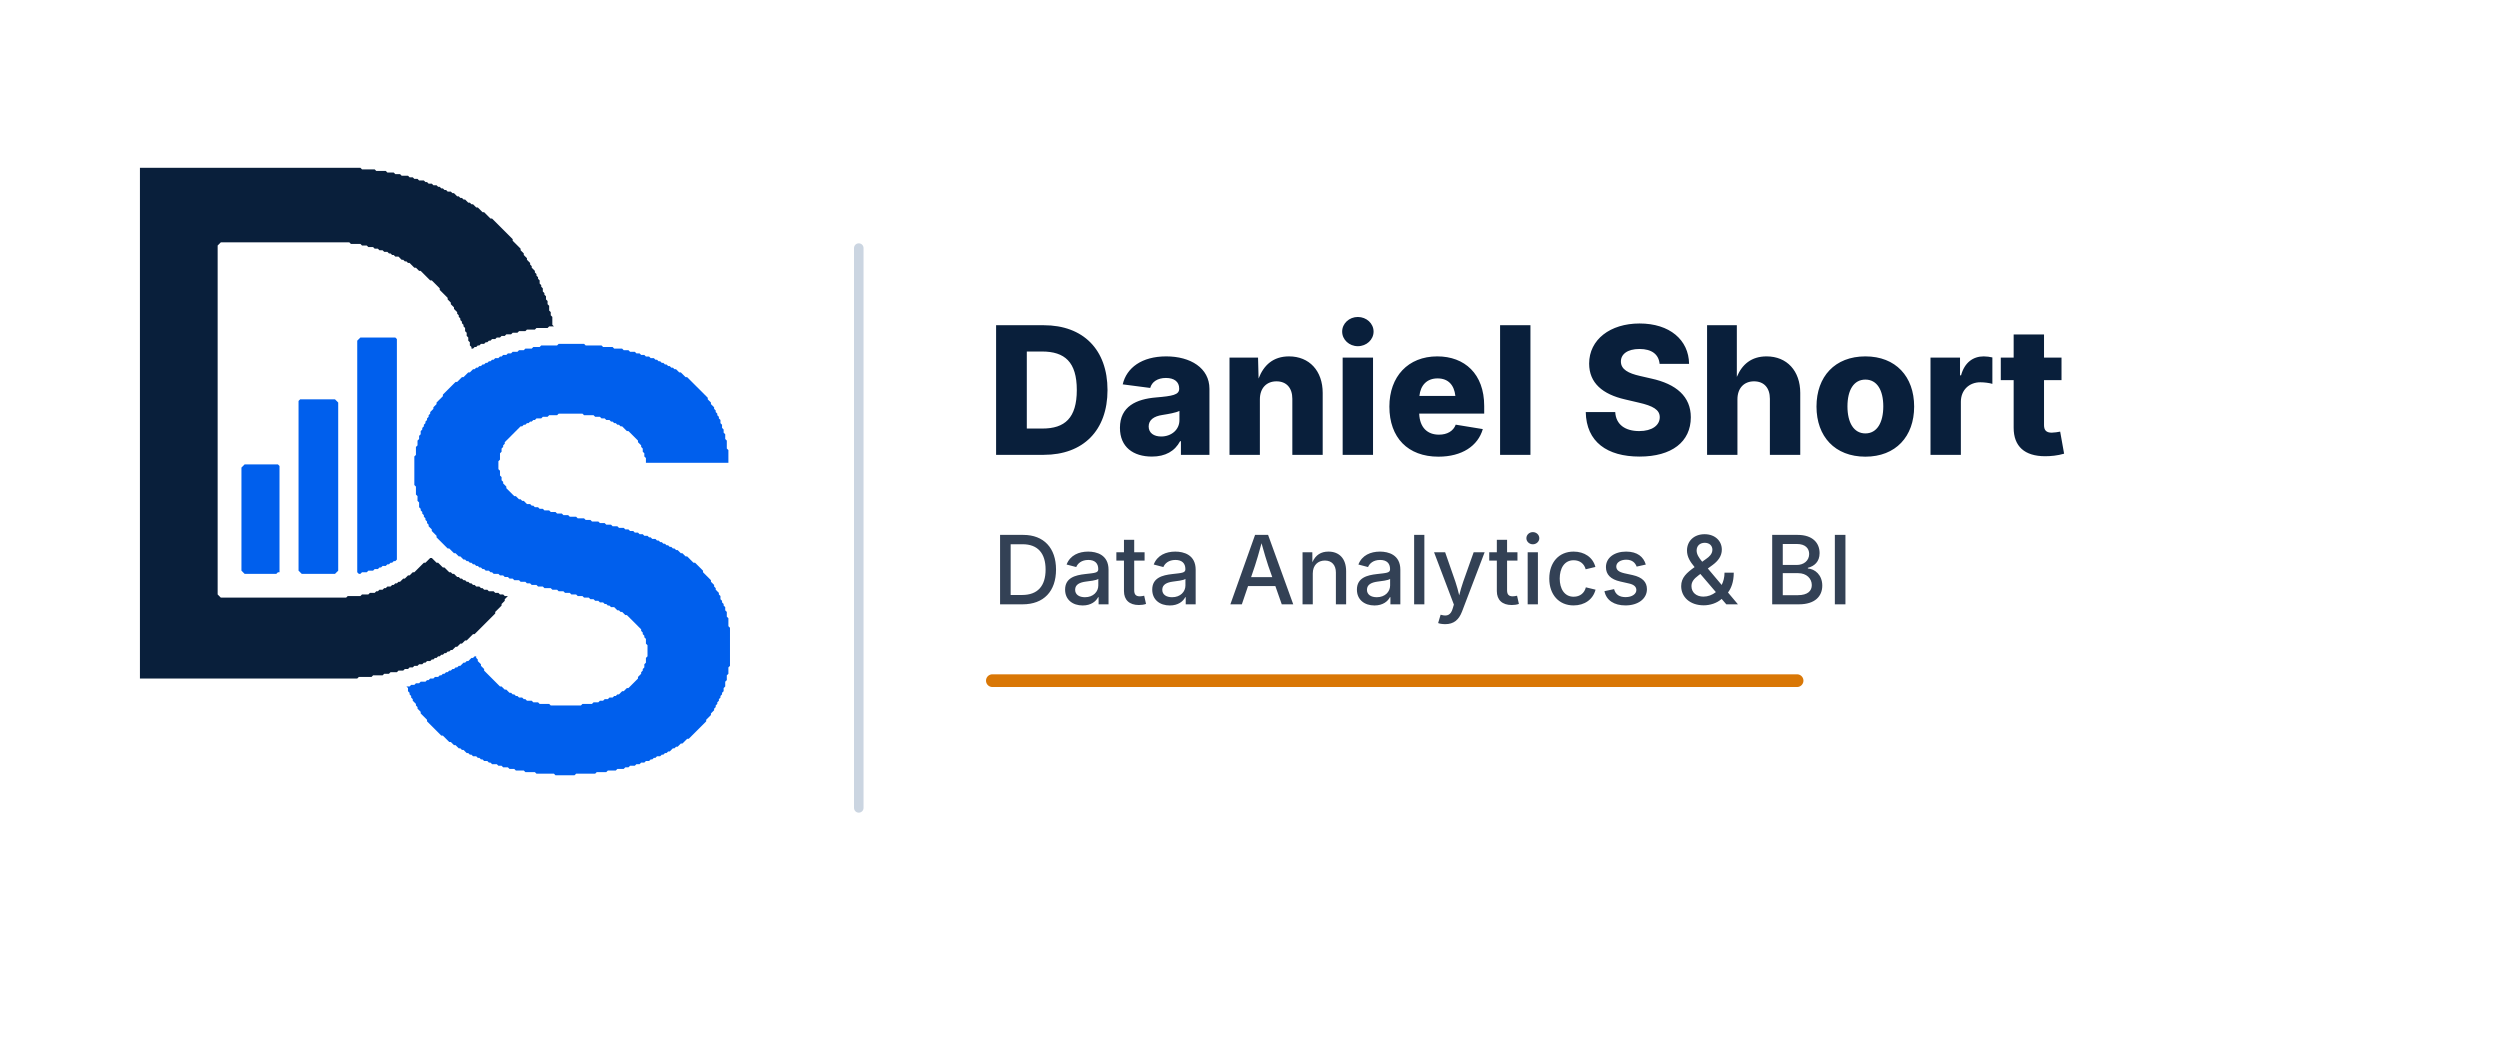
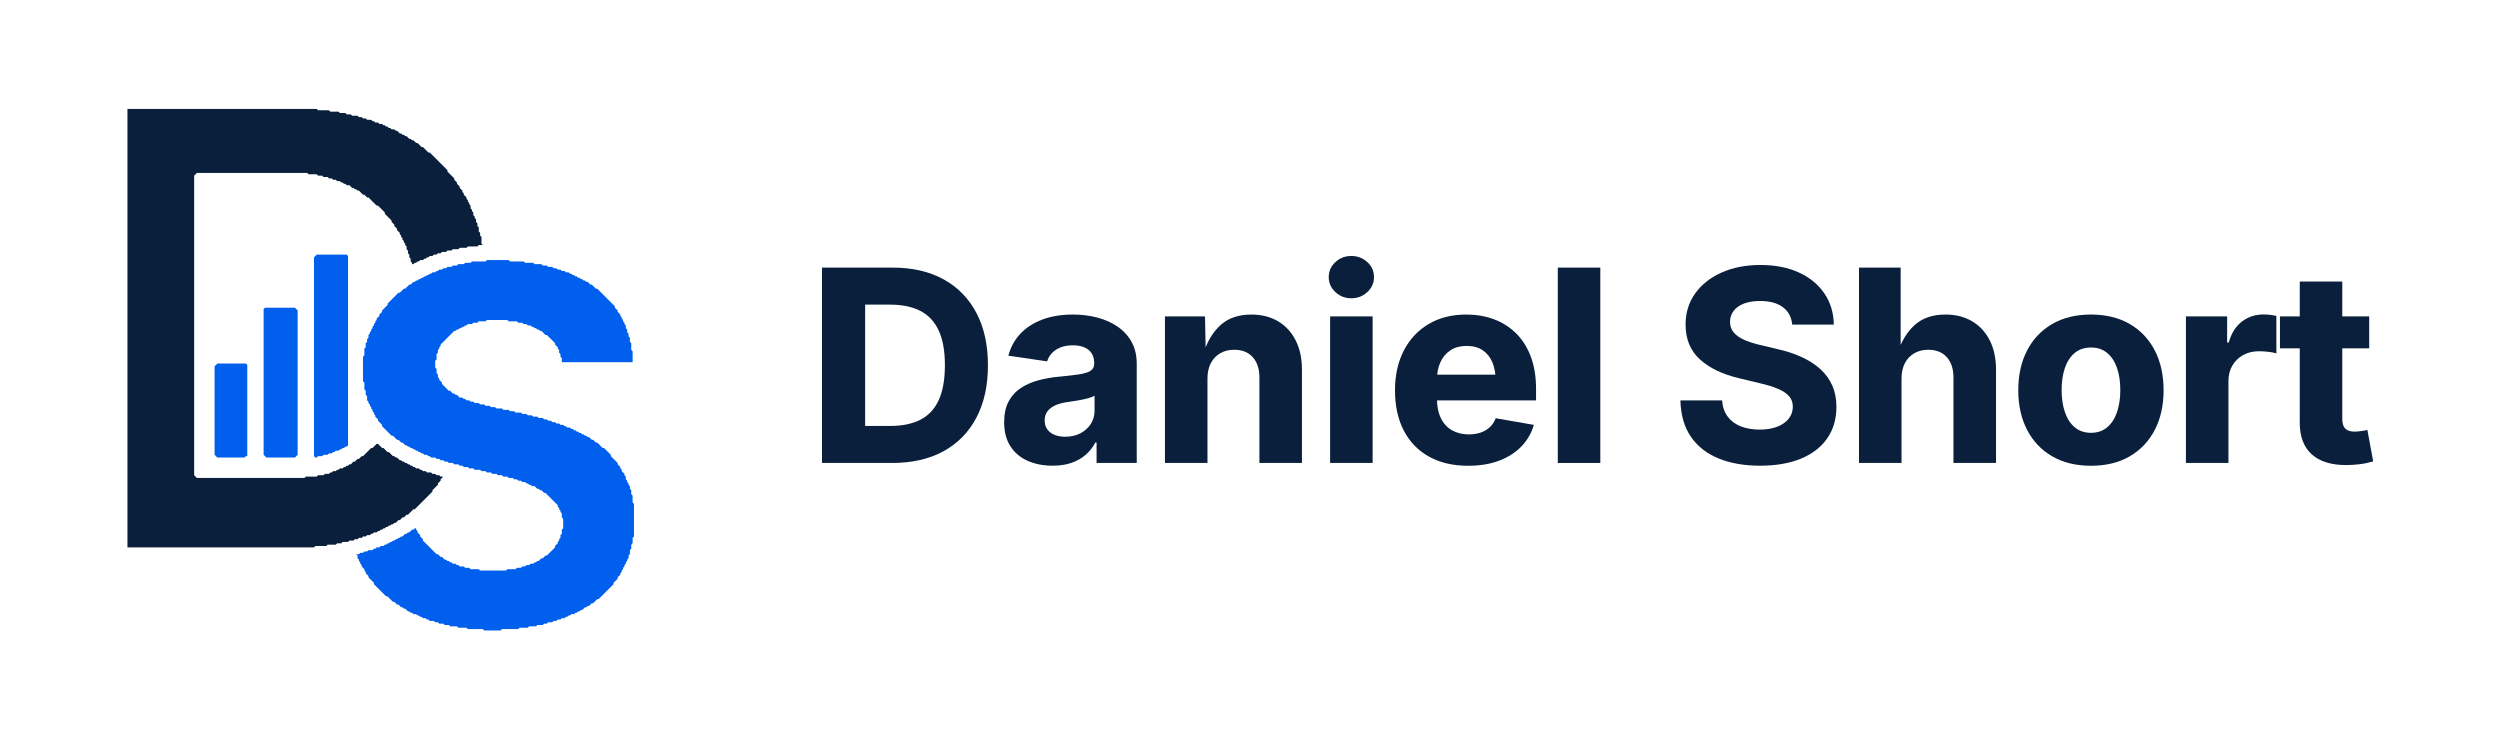
- <svg xmlns="http://www.w3.org/2000/svg" width="786" height="332" viewBox="0 0 786 332" role="img" aria-labelledby="title desc">
-   <defs>
-     <filter id="softShadow" x="-20%" y="-20%" width="140%" height="140%">
-       <feDropShadow dx="0" dy="8" stdDeviation="8" flood-color="#010414" flood-opacity="0.13" />
-     </filter>
-     <filter id="smallShadow" x="-20%" y="-20%" width="140%" height="140%">
-       <feDropShadow dx="0" dy="3" stdDeviation="3" flood-color="#010414" flood-opacity="0.12" />
-     </filter>
-     <linearGradient id="midnightGrad" x1="0" x2="1" y1="0" y2="1">
-       <stop offset="0" stop-color="#010414" />
-       <stop offset="0.72" stop-color="#091F3B" />
-       <stop offset="1" stop-color="#0145C8" />
-     </linearGradient>
-     <linearGradient id="blueGrad" x1="0" x2="1" y1="0" y2="1">
-       <stop offset="0" stop-color="#005FED" />
-       <stop offset="1" stop-color="#0145C8" />
-     </linearGradient>
-     <linearGradient id="cardGrad" x1="0" x2="1" y1="0" y2="1">
-       <stop offset="0" stop-color="#FFFFFF" />
-       <stop offset="1" stop-color="#EEF2F7" />
-     </linearGradient>
-     <clipPath id="roundClip">
-       <rect x="0" y="0" width="100%" height="100%" rx="28" />
-     </clipPath>
-   </defs>
-   <rect width="786" height="332" fill="transparent" />
-   <g transform="translate(42.000 50.757) scale(0.498688)" opacity="1">
-     <path d="M4.0,4.0 L4.0,326.0 L141.0,326.0 L142.0,325.0 L150.0,325.0 L151.0,324.0 L157.0,324.0 L158.0,323.0 L161.0,323.0 L162.0,322.0 L166.0,322.0 L167.0,321.0 L170.0,321.0 L171.0,320.0 L173.0,320.0 L174.0,319.0 L176.0,319.0 L177.0,318.0 L179.0,318.0 L180.0,317.0 L182.0,317.0 L183.0,316.0 L184.0,316.0 L185.0,315.0 L187.0,315.0 L188.0,314.0 L189.0,314.0 L190.0,313.0 L191.0,313.0 L192.0,312.0 L193.0,312.0 L194.0,311.0 L195.0,311.0 L196.0,310.0 L197.0,310.0 L198.0,309.0 L199.0,309.0 L200.0,308.0 L201.0,308.0 L203.0,306.0 L204.0,306.0 L206.0,304.0 L207.0,304.0 L209.0,302.0 L210.0,302.0 L214.0,298.0 L215.0,298.0 L228.0,285.0 L228.0,284.0 L232.0,280.0 L232.0,279.0 L234.0,277.0 L234.0,276.0 L236.0,274.0 L234.0,274.0 L233.0,273.0 L231.0,273.0 L230.0,272.0 L228.0,272.0 L227.0,271.0 L224.0,271.0 L223.0,270.0 L221.0,270.0 L220.0,269.0 L219.0,269.0 L218.0,268.0 L216.0,268.0 L215.0,267.0 L214.0,267.0 L213.0,266.0 L212.0,266.0 L211.0,265.0 L210.0,265.0 L209.0,264.0 L208.0,264.0 L207.0,263.0 L206.0,263.0 L205.0,262.0 L204.0,262.0 L202.0,260.0 L201.0,260.0 L200.0,259.0 L199.0,259.0 L196.0,256.0 L195.0,256.0 L192.0,253.0 L191.0,253.0 L188.0,250.0 L187.0,250.0 L184.0,253.0 L183.0,253.0 L177.0,259.0 L176.0,259.0 L174.0,261.0 L173.0,261.0 L171.0,263.0 L170.0,263.0 L168.0,265.0 L167.0,265.0 L166.0,266.0 L165.0,266.0 L164.0,267.0 L163.0,267.0 L162.0,268.0 L160.0,268.0 L159.0,269.0 L158.0,269.0 L157.0,270.0 L155.0,270.0 L154.0,271.0 L153.0,271.0 L152.0,272.0 L149.0,272.0 L148.0,273.0 L144.0,273.0 L143.0,274.0 L135.0,274.0 L134.0,275.0 L55.0,275.0 L53.0,273.0 L53.0,53.0 L55.0,51.0 L136.0,51.0 L137.0,52.0 L143.0,52.0 L144.0,53.0 L147.0,53.0 L148.0,54.0 L151.0,54.0 L152.0,55.0 L154.0,55.0 L155.0,56.0 L157.0,56.0 L158.0,57.0 L160.0,57.0 L161.0,58.0 L162.0,58.0 L163.0,59.0 L164.0,59.0 L165.0,60.0 L167.0,60.0 L169.0,62.0 L170.0,62.0 L171.0,63.0 L172.0,63.0 L173.0,64.0 L174.0,64.0 L177.0,67.0 L178.0,67.0 L180.0,69.0 L181.0,69.0 L187.0,75.0 L188.0,75.0 L193.0,80.0 L193.0,81.0 L198.0,86.0 L198.0,87.0 L200.0,89.0 L200.0,90.0 L202.0,92.0 L202.0,93.0 L204.0,95.0 L204.0,96.0 L205.0,97.0 L205.0,98.0 L206.0,99.0 L206.0,100.0 L207.0,101.0 L207.0,102.0 L208.0,103.0 L208.0,104.0 L209.0,105.0 L209.0,107.0 L210.0,108.0 L210.0,110.0 L211.0,111.0 L211.0,113.0 L212.0,114.0 L212.0,116.0 L213.0,117.0 L213.0,118.0 L214.0,118.0 L215.0,117.0 L216.0,117.0 L217.0,116.0 L218.0,116.0 L219.0,115.0 L221.0,115.0 L222.0,114.0 L223.0,114.0 L224.0,113.0 L225.0,113.0 L226.0,112.0 L228.0,112.0 L229.0,111.0 L231.0,111.0 L232.0,110.0 L234.0,110.0 L235.0,109.0 L238.0,109.0 L239.0,108.0 L242.0,108.0 L243.0,107.0 L247.0,107.0 L248.0,106.0 L253.0,106.0 L254.0,105.0 L261.0,105.0 L262.0,104.0 L265.0,104.0 L264.0,103.0 L264.0,98.0 L263.0,97.0 L263.0,95.0 L262.0,94.0 L262.0,91.0 L261.0,90.0 L261.0,88.0 L260.0,87.0 L260.0,85.0 L259.0,84.0 L259.0,83.0 L258.0,82.0 L258.0,80.0 L257.0,79.0 L257.0,78.0 L256.0,77.0 L256.0,75.0 L255.0,74.0 L255.0,73.0 L254.0,72.0 L254.0,71.0 L253.0,70.0 L253.0,69.0 L251.0,67.0 L251.0,66.0 L250.0,65.0 L250.0,64.0 L248.0,62.0 L248.0,61.0 L246.0,59.0 L246.0,58.0 L244.0,56.0 L244.0,55.0 L239.0,50.0 L239.0,49.0 L226.0,36.0 L225.0,36.0 L221.0,32.0 L220.0,32.0 L217.0,29.0 L216.0,29.0 L214.0,27.0 L213.0,27.0 L212.0,26.0 L211.0,26.0 L209.0,24.0 L208.0,24.0 L207.0,23.0 L206.0,23.0 L205.0,22.0 L204.0,22.0 L202.0,20.0 L201.0,20.0 L200.0,19.0 L198.0,19.0 L197.0,18.0 L196.0,18.0 L195.0,17.0 L194.0,17.0 L193.0,16.0 L192.0,16.0 L191.0,15.0 L189.0,15.0 L188.0,14.0 L186.0,14.0 L185.0,13.0 L184.0,13.0 L183.0,12.0 L180.0,12.0 L179.0,11.0 L177.0,11.0 L176.0,10.0 L174.0,10.0 L173.0,9.0 L169.0,9.0 L168.0,8.0 L165.0,8.0 L164.0,7.0 L160.0,7.0 L159.0,6.0 L153.0,6.0 L152.0,5.0 L144.0,5.0 L143.0,4.0 Z" fill="#091F3B" fill-opacity="1" fill-rule="evenodd" />
-     <path d="M268.0,115.0 L267.0,116.0 L257.0,116.0 L256.0,117.0 L252.0,117.0 L251.0,118.0 L247.0,118.0 L246.0,119.0 L243.0,119.0 L242.0,120.0 L239.0,120.0 L238.0,121.0 L236.0,121.0 L235.0,122.0 L233.0,122.0 L232.0,123.0 L231.0,123.0 L230.0,124.0 L228.0,124.0 L227.0,125.0 L226.0,125.0 L225.0,126.0 L224.0,126.0 L223.0,127.0 L222.0,127.0 L221.0,128.0 L220.0,128.0 L219.0,129.0 L218.0,129.0 L217.0,130.0 L216.0,130.0 L215.0,131.0 L214.0,131.0 L212.0,133.0 L211.0,133.0 L208.0,136.0 L207.0,136.0 L204.0,139.0 L203.0,139.0 L195.0,147.0 L195.0,148.0 L191.0,152.0 L191.0,153.0 L189.0,155.0 L189.0,156.0 L187.0,158.0 L187.0,159.0 L186.0,160.0 L186.0,161.0 L185.0,162.0 L185.0,163.0 L184.0,164.0 L184.0,165.0 L183.0,166.0 L183.0,167.0 L182.0,168.0 L182.0,169.0 L181.0,170.0 L181.0,172.0 L180.0,173.0 L180.0,175.0 L179.0,176.0 L179.0,179.0 L178.0,180.0 L178.0,185.0 L177.0,186.0 L177.0,204.0 L178.0,205.0 L178.0,210.0 L179.0,211.0 L179.0,214.0 L180.0,215.0 L180.0,218.0 L181.0,219.0 L181.0,220.0 L182.0,221.0 L182.0,222.0 L183.0,223.0 L183.0,224.0 L184.0,225.0 L184.0,226.0 L185.0,227.0 L185.0,228.0 L186.0,229.0 L186.0,230.0 L188.0,232.0 L188.0,233.0 L191.0,236.0 L191.0,237.0 L198.0,244.0 L199.0,244.0 L202.0,247.0 L203.0,247.0 L205.0,249.0 L206.0,249.0 L208.0,251.0 L209.0,251.0 L210.0,252.0 L211.0,252.0 L212.0,253.0 L213.0,253.0 L214.0,254.0 L215.0,254.0 L216.0,255.0 L217.0,255.0 L218.0,256.0 L219.0,256.0 L220.0,257.0 L221.0,257.0 L222.0,258.0 L224.0,258.0 L225.0,259.0 L226.0,259.0 L227.0,260.0 L230.0,260.0 L231.0,261.0 L233.0,261.0 L234.0,262.0 L236.0,262.0 L237.0,263.0 L239.0,263.0 L240.0,264.0 L243.0,264.0 L244.0,265.0 L247.0,265.0 L248.0,266.0 L250.0,266.0 L251.0,267.0 L254.0,267.0 L255.0,268.0 L258.0,268.0 L259.0,269.0 L263.0,269.0 L264.0,270.0 L267.0,270.0 L268.0,271.0 L271.0,271.0 L272.0,272.0 L275.0,272.0 L276.0,273.0 L279.0,273.0 L280.0,274.0 L283.0,274.0 L284.0,275.0 L287.0,275.0 L288.0,276.0 L290.0,276.0 L291.0,277.0 L293.0,277.0 L294.0,278.0 L296.0,278.0 L297.0,279.0 L298.0,279.0 L299.0,280.0 L300.0,280.0 L301.0,281.0 L303.0,281.0 L305.0,283.0 L306.0,283.0 L307.0,284.0 L308.0,284.0 L310.0,286.0 L311.0,286.0 L320.0,295.0 L320.0,296.0 L321.0,297.0 L321.0,298.0 L322.0,299.0 L322.0,300.0 L323.0,301.0 L323.0,304.0 L324.0,305.0 L324.0,312.0 L323.0,313.0 L323.0,316.0 L322.0,317.0 L322.0,319.0 L321.0,320.0 L321.0,321.0 L320.0,322.0 L320.0,323.0 L318.0,325.0 L318.0,326.0 L312.0,332.0 L311.0,332.0 L309.0,334.0 L308.0,334.0 L306.0,336.0 L305.0,336.0 L304.0,337.0 L303.0,337.0 L302.0,338.0 L300.0,338.0 L299.0,339.0 L297.0,339.0 L296.0,340.0 L294.0,340.0 L293.0,341.0 L290.0,341.0 L289.0,342.0 L283.0,342.0 L282.0,343.0 L263.0,343.0 L262.0,342.0 L256.0,342.0 L255.0,341.0 L252.0,341.0 L251.0,340.0 L248.0,340.0 L247.0,339.0 L246.0,339.0 L245.0,338.0 L243.0,338.0 L242.0,337.0 L241.0,337.0 L240.0,336.0 L239.0,336.0 L238.0,335.0 L237.0,335.0 L235.0,333.0 L234.0,333.0 L232.0,331.0 L231.0,331.0 L221.0,321.0 L221.0,320.0 L219.0,318.0 L219.0,317.0 L217.0,315.0 L217.0,314.0 L216.0,313.0 L216.0,312.0 L215.0,312.0 L214.0,313.0 L213.0,313.0 L211.0,315.0 L210.0,315.0 L209.0,316.0 L208.0,316.0 L206.0,318.0 L205.0,318.0 L204.0,319.0 L203.0,319.0 L202.0,320.0 L201.0,320.0 L200.0,321.0 L199.0,321.0 L198.0,322.0 L197.0,322.0 L196.0,323.0 L195.0,323.0 L194.0,324.0 L193.0,324.0 L192.0,325.0 L190.0,325.0 L189.0,326.0 L187.0,326.0 L186.0,327.0 L185.0,327.0 L184.0,328.0 L181.0,328.0 L180.0,329.0 L178.0,329.0 L177.0,330.0 L175.0,330.0 L174.0,331.0 L172.0,331.0 L173.0,332.0 L173.0,334.0 L174.0,335.0 L174.0,336.0 L175.0,337.0 L175.0,338.0 L176.0,339.0 L176.0,340.0 L178.0,342.0 L178.0,343.0 L179.0,344.0 L179.0,345.0 L181.0,347.0 L181.0,348.0 L185.0,352.0 L185.0,353.0 L194.0,362.0 L195.0,362.0 L199.0,366.0 L200.0,366.0 L202.0,368.0 L203.0,368.0 L205.0,370.0 L206.0,370.0 L207.0,371.0 L208.0,371.0 L210.0,373.0 L211.0,373.0 L212.0,374.0 L213.0,374.0 L214.0,375.0 L216.0,375.0 L217.0,376.0 L218.0,376.0 L219.0,377.0 L220.0,377.0 L221.0,378.0 L223.0,378.0 L224.0,379.0 L225.0,379.0 L226.0,380.0 L229.0,380.0 L230.0,381.0 L232.0,381.0 L233.0,382.0 L236.0,382.0 L237.0,383.0 L240.0,383.0 L241.0,384.0 L246.0,384.0 L247.0,385.0 L253.0,385.0 L254.0,386.0 L265.0,386.0 L266.0,387.0 L278.0,387.0 L279.0,386.0 L291.0,386.0 L292.0,385.0 L298.0,385.0 L299.0,384.0 L304.0,384.0 L305.0,383.0 L309.0,383.0 L310.0,382.0 L312.0,382.0 L313.0,381.0 L316.0,381.0 L317.0,380.0 L319.0,380.0 L320.0,379.0 L322.0,379.0 L323.0,378.0 L325.0,378.0 L326.0,377.0 L327.0,377.0 L328.0,376.0 L329.0,376.0 L330.0,375.0 L332.0,375.0 L333.0,374.0 L334.0,374.0 L335.0,373.0 L336.0,373.0 L337.0,372.0 L338.0,372.0 L340.0,370.0 L341.0,370.0 L342.0,369.0 L343.0,369.0 L345.0,367.0 L346.0,367.0 L349.0,364.0 L350.0,364.0 L361.0,353.0 L361.0,352.0 L364.0,349.0 L364.0,348.0 L366.0,346.0 L366.0,345.0 L367.0,344.0 L367.0,343.0 L368.0,342.0 L368.0,341.0 L369.0,340.0 L369.0,339.0 L370.0,338.0 L370.0,337.0 L371.0,336.0 L371.0,335.0 L372.0,334.0 L372.0,332.0 L373.0,331.0 L373.0,328.0 L374.0,327.0 L374.0,324.0 L375.0,323.0 L375.0,319.0 L376.0,318.0 L376.0,294.0 L375.0,293.0 L375.0,288.0 L374.0,287.0 L374.0,284.0 L373.0,283.0 L373.0,281.0 L372.0,280.0 L372.0,279.0 L371.0,278.0 L371.0,277.0 L370.0,276.0 L370.0,274.0 L369.0,273.0 L369.0,272.0 L367.0,270.0 L367.0,269.0 L366.0,268.0 L366.0,267.0 L364.0,265.0 L364.0,264.0 L359.0,259.0 L359.0,258.0 L354.0,253.0 L353.0,253.0 L349.0,249.0 L348.0,249.0 L346.0,247.0 L345.0,247.0 L343.0,245.0 L342.0,245.0 L341.0,244.0 L340.0,244.0 L339.0,243.0 L338.0,243.0 L337.0,242.0 L336.0,242.0 L335.0,241.0 L334.0,241.0 L333.0,240.0 L332.0,240.0 L331.0,239.0 L330.0,239.0 L329.0,238.0 L327.0,238.0 L326.0,237.0 L325.0,237.0 L324.0,236.0 L322.0,236.0 L321.0,235.0 L319.0,235.0 L318.0,234.0 L316.0,234.0 L315.0,233.0 L313.0,233.0 L312.0,232.0 L310.0,232.0 L309.0,231.0 L306.0,231.0 L305.0,230.0 L302.0,230.0 L301.0,229.0 L298.0,229.0 L297.0,228.0 L294.0,228.0 L293.0,227.0 L289.0,227.0 L288.0,226.0 L285.0,226.0 L284.0,225.0 L280.0,225.0 L279.0,224.0 L275.0,224.0 L274.0,223.0 L271.0,223.0 L270.0,222.0 L267.0,222.0 L266.0,221.0 L263.0,221.0 L262.0,220.0 L259.0,220.0 L258.0,219.0 L256.0,219.0 L255.0,218.0 L253.0,218.0 L252.0,217.0 L251.0,217.0 L250.0,216.0 L248.0,216.0 L246.0,214.0 L245.0,214.0 L244.0,213.0 L243.0,213.0 L241.0,211.0 L240.0,211.0 L235.0,206.0 L235.0,205.0 L233.0,203.0 L233.0,202.0 L232.0,201.0 L232.0,199.0 L231.0,198.0 L231.0,195.0 L230.0,194.0 L230.0,189.0 L231.0,188.0 L231.0,184.0 L232.0,183.0 L232.0,181.0 L233.0,180.0 L233.0,179.0 L234.0,178.0 L234.0,177.0 L244.0,167.0 L245.0,167.0 L246.0,166.0 L247.0,166.0 L248.0,165.0 L249.0,165.0 L250.0,164.0 L251.0,164.0 L252.0,163.0 L253.0,163.0 L254.0,162.0 L257.0,162.0 L258.0,161.0 L261.0,161.0 L262.0,160.0 L267.0,160.0 L268.0,159.0 L283.0,159.0 L284.0,160.0 L290.0,160.0 L291.0,161.0 L294.0,161.0 L295.0,162.0 L297.0,162.0 L298.0,163.0 L300.0,163.0 L301.0,164.0 L302.0,164.0 L303.0,165.0 L304.0,165.0 L305.0,166.0 L306.0,166.0 L307.0,167.0 L308.0,167.0 L311.0,170.0 L312.0,170.0 L318.0,176.0 L318.0,177.0 L320.0,179.0 L320.0,180.0 L321.0,181.0 L321.0,183.0 L322.0,184.0 L322.0,186.0 L323.0,187.0 L323.0,190.0 L375.0,190.0 L375.0,182.0 L374.0,181.0 L374.0,176.0 L373.0,175.0 L373.0,172.0 L372.0,171.0 L372.0,169.0 L371.0,168.0 L371.0,166.0 L370.0,165.0 L370.0,163.0 L369.0,162.0 L369.0,161.0 L368.0,160.0 L368.0,159.0 L367.0,158.0 L367.0,157.0 L366.0,156.0 L366.0,155.0 L364.0,153.0 L364.0,152.0 L362.0,150.0 L362.0,149.0 L349.0,136.0 L348.0,136.0 L345.0,133.0 L344.0,133.0 L342.0,131.0 L341.0,131.0 L340.0,130.0 L339.0,130.0 L338.0,129.0 L337.0,129.0 L336.0,128.0 L335.0,128.0 L334.0,127.0 L333.0,127.0 L332.0,126.0 L331.0,126.0 L330.0,125.0 L329.0,125.0 L328.0,124.0 L326.0,124.0 L325.0,123.0 L323.0,123.0 L322.0,122.0 L320.0,122.0 L319.0,121.0 L317.0,121.0 L316.0,120.0 L313.0,120.0 L312.0,119.0 L309.0,119.0 L308.0,118.0 L303.0,118.0 L302.0,117.0 L296.0,117.0 L295.0,116.0 L285.0,116.0 L284.0,115.0 Z M165.0,111.0 L143.0,111.0 L141.0,113.0 L141.0,259.0 L142.0,260.0 L143.0,260.0 L144.0,259.0 L147.0,259.0 L148.0,258.0 L151.0,258.0 L152.0,257.0 L154.0,257.0 L155.0,256.0 L156.0,256.0 L157.0,255.0 L159.0,255.0 L160.0,254.0 L161.0,254.0 L162.0,253.0 L163.0,253.0 L164.0,252.0 L165.0,252.0 L166.0,251.0 L166.0,112.0 Z M105.0,150.0 L104.0,151.0 L104.0,258.0 L106.0,260.0 L127.0,260.0 L129.0,258.0 L129.0,152.0 L127.0,150.0 Z M70.0,191.0 L68.0,193.0 L68.0,258.0 L70.0,260.0 L90.0,260.0 L91.0,259.0 L92.0,259.0 L92.0,192.0 L91.0,191.0 Z" fill="#005FED" fill-opacity="1" fill-rule="evenodd" />
+ <svg xmlns="http://www.w3.org/2000/svg" width="540" height="160" viewBox="0 0 540 160" role="img" aria-labelledby="title desc">
+   <g transform="translate(24 20) scale(0.2941177) translate(8 8)">
+     <g transform="translate(0.000 0.000) scale(1)" opacity="1">
+       <path d="M4.0,4.0 L4.0,326.0 L141.0,326.0 L142.0,325.0 L150.0,325.0 L151.0,324.0 L157.0,324.0 L158.0,323.0 L161.0,323.0 L162.0,322.0 L166.0,322.0 L167.0,321.0 L170.0,321.0 L171.0,320.0 L173.0,320.0 L174.0,319.0 L176.0,319.0 L177.0,318.0 L179.0,318.0 L180.0,317.0 L182.0,317.0 L183.0,316.0 L184.0,316.0 L185.0,315.0 L187.0,315.0 L188.0,314.0 L189.0,314.0 L190.0,313.0 L191.0,313.0 L192.0,312.0 L193.0,312.0 L194.0,311.0 L195.0,311.0 L196.0,310.0 L197.0,310.0 L198.0,309.0 L199.0,309.0 L200.0,308.0 L201.0,308.0 L203.0,306.0 L204.0,306.0 L206.0,304.0 L207.0,304.0 L209.0,302.0 L210.0,302.0 L214.0,298.0 L215.0,298.0 L228.0,285.0 L228.0,284.0 L232.0,280.0 L232.0,279.0 L234.0,277.0 L234.0,276.0 L236.0,274.0 L234.0,274.0 L233.0,273.0 L231.0,273.0 L230.0,272.0 L228.0,272.0 L227.0,271.0 L224.0,271.0 L223.0,270.0 L221.0,270.0 L220.0,269.0 L219.0,269.0 L218.0,268.0 L216.0,268.0 L215.0,267.0 L214.0,267.0 L213.0,266.0 L212.0,266.0 L211.0,265.0 L210.0,265.0 L209.0,264.0 L208.0,264.0 L207.0,263.0 L206.0,263.0 L205.0,262.0 L204.0,262.0 L202.0,260.0 L201.0,260.0 L200.0,259.0 L199.0,259.0 L196.0,256.0 L195.0,256.0 L192.0,253.0 L191.0,253.0 L188.0,250.0 L187.0,250.0 L184.0,253.0 L183.0,253.0 L177.0,259.0 L176.0,259.0 L174.0,261.0 L173.0,261.0 L171.0,263.0 L170.0,263.0 L168.0,265.0 L167.0,265.0 L166.0,266.0 L165.0,266.0 L164.0,267.0 L163.0,267.0 L162.0,268.0 L160.0,268.0 L159.0,269.0 L158.0,269.0 L157.0,270.0 L155.0,270.0 L154.0,271.0 L153.0,271.0 L152.0,272.0 L149.0,272.0 L148.0,273.0 L144.0,273.0 L143.0,274.0 L135.0,274.0 L134.0,275.0 L55.0,275.0 L53.0,273.0 L53.0,53.0 L55.0,51.0 L136.0,51.0 L137.0,52.0 L143.0,52.0 L144.0,53.0 L147.0,53.0 L148.0,54.0 L151.0,54.0 L152.0,55.0 L154.0,55.0 L155.0,56.0 L157.0,56.0 L158.0,57.0 L160.0,57.0 L161.0,58.0 L162.0,58.0 L163.0,59.0 L164.0,59.0 L165.0,60.0 L167.0,60.0 L169.0,62.0 L170.0,62.0 L171.0,63.0 L172.0,63.0 L173.0,64.0 L174.0,64.0 L177.0,67.0 L178.0,67.0 L180.0,69.0 L181.0,69.0 L187.0,75.0 L188.0,75.0 L193.0,80.0 L193.0,81.0 L198.0,86.0 L198.0,87.0 L200.0,89.0 L200.0,90.0 L202.0,92.0 L202.0,93.0 L204.0,95.0 L204.0,96.0 L205.0,97.0 L205.0,98.0 L206.0,99.0 L206.0,100.0 L207.0,101.0 L207.0,102.0 L208.0,103.0 L208.0,104.0 L209.0,105.0 L209.0,107.0 L210.0,108.0 L210.0,110.0 L211.0,111.0 L211.0,113.0 L212.0,114.0 L212.0,116.0 L213.0,117.0 L213.0,118.0 L214.0,118.0 L215.0,117.0 L216.0,117.0 L217.0,116.0 L218.0,116.0 L219.0,115.0 L221.0,115.0 L222.0,114.0 L223.0,114.0 L224.0,113.0 L225.0,113.0 L226.0,112.0 L228.0,112.0 L229.0,111.0 L231.0,111.0 L232.0,110.0 L234.0,110.0 L235.0,109.0 L238.0,109.0 L239.0,108.0 L242.0,108.0 L243.0,107.0 L247.0,107.0 L248.0,106.0 L253.0,106.0 L254.0,105.0 L261.0,105.0 L262.0,104.0 L265.0,104.0 L264.0,103.0 L264.0,98.0 L263.0,97.0 L263.0,95.0 L262.0,94.0 L262.0,91.0 L261.0,90.0 L261.0,88.0 L260.0,87.0 L260.0,85.0 L259.0,84.0 L259.0,83.0 L258.0,82.0 L258.0,80.0 L257.0,79.0 L257.0,78.0 L256.0,77.0 L256.0,75.0 L255.0,74.0 L255.0,73.0 L254.0,72.0 L254.0,71.0 L253.0,70.0 L253.0,69.0 L251.0,67.0 L251.0,66.0 L250.0,65.0 L250.0,64.0 L248.0,62.0 L248.0,61.0 L246.0,59.0 L246.0,58.0 L244.0,56.0 L244.0,55.0 L239.0,50.0 L239.0,49.0 L226.0,36.0 L225.0,36.0 L221.0,32.0 L220.0,32.0 L217.0,29.0 L216.0,29.0 L214.0,27.0 L213.0,27.0 L212.0,26.0 L211.0,26.0 L209.0,24.0 L208.0,24.0 L207.0,23.0 L206.0,23.0 L205.0,22.0 L204.0,22.0 L202.0,20.0 L201.0,20.0 L200.0,19.0 L198.0,19.0 L197.0,18.0 L196.0,18.0 L195.0,17.0 L194.0,17.0 L193.0,16.0 L192.0,16.0 L191.0,15.0 L189.0,15.0 L188.0,14.0 L186.0,14.0 L185.0,13.0 L184.0,13.0 L183.0,12.0 L180.0,12.0 L179.0,11.0 L177.0,11.0 L176.0,10.0 L174.0,10.0 L173.0,9.0 L169.0,9.0 L168.0,8.0 L165.0,8.0 L164.0,7.0 L160.0,7.0 L159.0,6.0 L153.0,6.0 L152.0,5.0 L144.0,5.0 L143.0,4.0 Z" fill="#091F3B" fill-opacity="1" fill-rule="evenodd" />
+       <path d="M268.0,115.0 L267.0,116.0 L257.0,116.0 L256.0,117.0 L252.0,117.0 L251.0,118.0 L247.0,118.0 L246.0,119.0 L243.0,119.0 L242.0,120.0 L239.0,120.0 L238.0,121.0 L236.0,121.0 L235.0,122.0 L233.0,122.0 L232.0,123.0 L231.0,123.0 L230.0,124.0 L228.0,124.0 L227.0,125.0 L226.0,125.0 L225.0,126.0 L224.0,126.0 L223.0,127.0 L222.0,127.0 L221.0,128.0 L220.0,128.0 L219.0,129.0 L218.0,129.0 L217.0,130.0 L216.0,130.0 L215.0,131.0 L214.0,131.0 L212.0,133.0 L211.0,133.0 L208.0,136.0 L207.0,136.0 L204.0,139.0 L203.0,139.0 L195.0,147.0 L195.0,148.0 L191.0,152.0 L191.0,153.0 L189.0,155.0 L189.0,156.0 L187.0,158.0 L187.0,159.0 L186.0,160.0 L186.0,161.0 L185.0,162.0 L185.0,163.0 L184.0,164.0 L184.0,165.0 L183.0,166.0 L183.0,167.0 L182.0,168.0 L182.0,169.0 L181.0,170.0 L181.0,172.0 L180.0,173.0 L180.0,175.0 L179.0,176.0 L179.0,179.0 L178.0,180.0 L178.0,185.0 L177.0,186.0 L177.0,204.0 L178.0,205.0 L178.0,210.0 L179.0,211.0 L179.0,214.0 L180.0,215.0 L180.0,218.0 L181.0,219.0 L181.0,220.0 L182.0,221.0 L182.0,222.0 L183.0,223.0 L183.0,224.0 L184.0,225.0 L184.0,226.0 L185.0,227.0 L185.0,228.0 L186.0,229.0 L186.0,230.0 L188.0,232.0 L188.0,233.0 L191.0,236.0 L191.0,237.0 L198.0,244.0 L199.0,244.0 L202.0,247.0 L203.0,247.0 L205.0,249.0 L206.0,249.0 L208.0,251.0 L209.0,251.0 L210.0,252.0 L211.0,252.0 L212.0,253.0 L213.0,253.0 L214.0,254.0 L215.0,254.0 L216.0,255.0 L217.0,255.0 L218.0,256.0 L219.0,256.0 L220.0,257.0 L221.0,257.0 L222.0,258.0 L224.0,258.0 L225.0,259.0 L226.0,259.0 L227.0,260.0 L230.0,260.0 L231.0,261.0 L233.0,261.0 L234.0,262.0 L236.0,262.0 L237.0,263.0 L239.0,263.0 L240.0,264.0 L243.0,264.0 L244.0,265.0 L247.0,265.0 L248.0,266.0 L250.0,266.0 L251.0,267.0 L254.0,267.0 L255.0,268.0 L258.0,268.0 L259.0,269.0 L263.0,269.0 L264.0,270.0 L267.0,270.0 L268.0,271.0 L271.0,271.0 L272.0,272.0 L275.0,272.0 L276.0,273.0 L279.0,273.0 L280.0,274.0 L283.0,274.0 L284.0,275.0 L287.0,275.0 L288.0,276.0 L290.0,276.0 L291.0,277.0 L293.0,277.0 L294.0,278.0 L296.0,278.0 L297.0,279.0 L298.0,279.0 L299.0,280.0 L300.0,280.0 L301.0,281.0 L303.0,281.0 L305.0,283.0 L306.0,283.0 L307.0,284.0 L308.0,284.0 L310.0,286.0 L311.0,286.0 L320.0,295.0 L320.0,296.0 L321.0,297.0 L321.0,298.0 L322.0,299.0 L322.0,300.0 L323.0,301.0 L323.0,304.0 L324.0,305.0 L324.0,312.0 L323.0,313.0 L323.0,316.0 L322.0,317.0 L322.0,319.0 L321.0,320.0 L321.0,321.0 L320.0,322.0 L320.0,323.0 L318.0,325.0 L318.0,326.0 L312.0,332.0 L311.0,332.0 L309.0,334.0 L308.0,334.0 L306.0,336.0 L305.0,336.0 L304.0,337.0 L303.0,337.0 L302.0,338.0 L300.0,338.0 L299.0,339.0 L297.0,339.0 L296.0,340.0 L294.0,340.0 L293.0,341.0 L290.0,341.0 L289.0,342.0 L283.0,342.0 L282.0,343.0 L263.0,343.0 L262.0,342.0 L256.0,342.0 L255.0,341.0 L252.0,341.0 L251.0,340.0 L248.0,340.0 L247.0,339.0 L246.0,339.0 L245.0,338.0 L243.0,338.0 L242.0,337.0 L241.0,337.0 L240.0,336.0 L239.0,336.0 L238.0,335.0 L237.0,335.0 L235.0,333.0 L234.0,333.0 L232.0,331.0 L231.0,331.0 L221.0,321.0 L221.0,320.0 L219.0,318.0 L219.0,317.0 L217.0,315.0 L217.0,314.0 L216.0,313.0 L216.0,312.0 L215.0,312.0 L214.0,313.0 L213.0,313.0 L211.0,315.0 L210.0,315.0 L209.0,316.0 L208.0,316.0 L206.0,318.0 L205.0,318.0 L204.0,319.0 L203.0,319.0 L202.0,320.0 L201.0,320.0 L200.0,321.0 L199.0,321.0 L198.0,322.0 L197.0,322.0 L196.0,323.0 L195.0,323.0 L194.0,324.0 L193.0,324.0 L192.0,325.0 L190.0,325.0 L189.0,326.0 L187.0,326.0 L186.0,327.0 L185.0,327.0 L184.0,328.0 L181.0,328.0 L180.0,329.0 L178.0,329.0 L177.0,330.0 L175.0,330.0 L174.0,331.0 L172.0,331.0 L173.0,332.0 L173.0,334.0 L174.0,335.0 L174.0,336.0 L175.0,337.0 L175.0,338.0 L176.0,339.0 L176.0,340.0 L178.0,342.0 L178.0,343.0 L179.0,344.0 L179.0,345.0 L181.0,347.0 L181.0,348.0 L185.0,352.0 L185.0,353.0 L194.0,362.0 L195.0,362.0 L199.0,366.0 L200.0,366.0 L202.0,368.0 L203.0,368.0 L205.0,370.0 L206.0,370.0 L207.0,371.0 L208.0,371.0 L210.0,373.0 L211.0,373.0 L212.0,374.0 L213.0,374.0 L214.0,375.0 L216.0,375.0 L217.0,376.0 L218.0,376.0 L219.0,377.0 L220.0,377.0 L221.0,378.0 L223.0,378.0 L224.0,379.0 L225.0,379.0 L226.0,380.0 L229.0,380.0 L230.0,381.0 L232.0,381.0 L233.0,382.0 L236.0,382.0 L237.0,383.0 L240.0,383.0 L241.0,384.0 L246.0,384.0 L247.0,385.0 L253.0,385.0 L254.0,386.0 L265.0,386.0 L266.0,387.0 L278.0,387.0 L279.0,386.0 L291.0,386.0 L292.0,385.0 L298.0,385.0 L299.0,384.0 L304.0,384.0 L305.0,383.0 L309.0,383.0 L310.0,382.0 L312.0,382.0 L313.0,381.0 L316.0,381.0 L317.0,380.0 L319.0,380.0 L320.0,379.0 L322.0,379.0 L323.0,378.0 L325.0,378.0 L326.0,377.0 L327.0,377.0 L328.0,376.0 L329.0,376.0 L330.0,375.0 L332.0,375.0 L333.0,374.0 L334.0,374.0 L335.0,373.0 L336.0,373.0 L337.0,372.0 L338.0,372.0 L340.0,370.0 L341.0,370.0 L342.0,369.0 L343.0,369.0 L345.0,367.0 L346.0,367.0 L349.0,364.0 L350.0,364.0 L361.0,353.0 L361.0,352.0 L364.0,349.0 L364.0,348.0 L366.0,346.0 L366.0,345.0 L367.0,344.0 L367.0,343.0 L368.0,342.0 L368.0,341.0 L369.0,340.0 L369.0,339.0 L370.0,338.0 L370.0,337.0 L371.0,336.0 L371.0,335.0 L372.0,334.0 L372.0,332.0 L373.0,331.0 L373.0,328.0 L374.0,327.0 L374.0,324.0 L375.0,323.0 L375.0,319.0 L376.0,318.0 L376.0,294.0 L375.0,293.0 L375.0,288.0 L374.0,287.0 L374.0,284.0 L373.0,283.0 L373.0,281.0 L372.0,280.0 L372.0,279.0 L371.0,278.0 L371.0,277.0 L370.0,276.0 L370.0,274.0 L369.0,273.0 L369.0,272.0 L367.0,270.0 L367.0,269.0 L366.0,268.0 L366.0,267.0 L364.0,265.0 L364.0,264.0 L359.0,259.0 L359.0,258.0 L354.0,253.0 L353.0,253.0 L349.0,249.0 L348.0,249.0 L346.0,247.0 L345.0,247.0 L343.0,245.0 L342.0,245.0 L341.0,244.0 L340.0,244.0 L339.0,243.0 L338.0,243.0 L337.0,242.0 L336.0,242.0 L335.0,241.0 L334.0,241.0 L333.0,240.0 L332.0,240.0 L331.0,239.0 L330.0,239.0 L329.0,238.0 L327.0,238.0 L326.0,237.0 L325.0,237.0 L324.0,236.0 L322.0,236.0 L321.0,235.0 L319.0,235.0 L318.0,234.0 L316.0,234.0 L315.0,233.0 L313.0,233.0 L312.0,232.0 L310.0,232.0 L309.0,231.0 L306.0,231.0 L305.0,230.0 L302.0,230.0 L301.0,229.0 L298.0,229.0 L297.0,228.0 L294.0,228.0 L293.0,227.0 L289.0,227.0 L288.0,226.0 L285.0,226.0 L284.0,225.0 L280.0,225.0 L279.0,224.0 L275.0,224.0 L274.0,223.0 L271.0,223.0 L270.0,222.0 L267.0,222.0 L266.0,221.0 L263.0,221.0 L262.0,220.0 L259.0,220.0 L258.0,219.0 L256.0,219.0 L255.0,218.0 L253.0,218.0 L252.0,217.0 L251.0,217.0 L250.0,216.0 L248.0,216.0 L246.0,214.0 L245.0,214.0 L244.0,213.0 L243.0,213.0 L241.0,211.0 L240.0,211.0 L235.0,206.0 L235.0,205.0 L233.0,203.0 L233.0,202.0 L232.0,201.0 L232.0,199.0 L231.0,198.0 L231.0,195.0 L230.0,194.0 L230.0,189.0 L231.0,188.0 L231.0,184.0 L232.0,183.0 L232.0,181.0 L233.0,180.0 L233.0,179.0 L234.0,178.0 L234.0,177.0 L244.0,167.0 L245.0,167.0 L246.0,166.0 L247.0,166.0 L248.0,165.0 L249.0,165.0 L250.0,164.0 L251.0,164.0 L252.0,163.0 L253.0,163.0 L254.0,162.0 L257.0,162.0 L258.0,161.0 L261.0,161.0 L262.0,160.0 L267.0,160.0 L268.0,159.0 L283.0,159.0 L284.0,160.0 L290.0,160.0 L291.0,161.0 L294.0,161.0 L295.0,162.0 L297.0,162.0 L298.0,163.0 L300.0,163.0 L301.0,164.0 L302.0,164.0 L303.0,165.0 L304.0,165.0 L305.0,166.0 L306.0,166.0 L307.0,167.0 L308.0,167.0 L311.0,170.0 L312.0,170.0 L318.0,176.0 L318.0,177.0 L320.0,179.0 L320.0,180.0 L321.0,181.0 L321.0,183.0 L322.0,184.0 L322.0,186.0 L323.0,187.0 L323.0,190.0 L375.0,190.0 L375.0,182.0 L374.0,181.0 L374.0,176.0 L373.0,175.0 L373.0,172.0 L372.0,171.0 L372.0,169.0 L371.0,168.0 L371.0,166.0 L370.0,165.0 L370.0,163.0 L369.0,162.0 L369.0,161.0 L368.0,160.0 L368.0,159.0 L367.0,158.0 L367.0,157.0 L366.0,156.0 L366.0,155.0 L364.0,153.0 L364.0,152.0 L362.0,150.0 L362.0,149.0 L349.0,136.0 L348.0,136.0 L345.0,133.0 L344.0,133.0 L342.0,131.0 L341.0,131.0 L340.0,130.0 L339.0,130.0 L338.0,129.0 L337.0,129.0 L336.0,128.0 L335.0,128.0 L334.0,127.0 L333.0,127.0 L332.0,126.0 L331.0,126.0 L330.0,125.0 L329.0,125.0 L328.0,124.0 L326.0,124.0 L325.0,123.0 L323.0,123.0 L322.0,122.0 L320.0,122.0 L319.0,121.0 L317.0,121.0 L316.0,120.0 L313.0,120.0 L312.0,119.0 L309.0,119.0 L308.0,118.0 L303.0,118.0 L302.0,117.0 L296.0,117.0 L295.0,116.0 L285.0,116.0 L284.0,115.0 Z M165.0,111.0 L143.0,111.0 L141.0,113.0 L141.0,259.0 L142.0,260.0 L143.0,260.0 L144.0,259.0 L147.0,259.0 L148.0,258.0 L151.0,258.0 L152.0,257.0 L154.0,257.0 L155.0,256.0 L156.0,256.0 L157.0,255.0 L159.0,255.0 L160.0,254.0 L161.0,254.0 L162.0,253.0 L163.0,253.0 L164.0,252.0 L165.0,252.0 L166.0,251.0 L166.0,112.0 Z M105.0,150.0 L104.0,151.0 L104.0,258.0 L106.0,260.0 L127.0,260.0 L129.0,258.0 L129.0,152.0 L127.0,150.0 Z M70.0,191.0 L68.0,193.0 L68.0,258.0 L70.0,260.0 L90.0,260.0 L91.0,259.0 L92.0,259.0 L92.0,192.0 L91.0,191.0 Z" fill="#005FED" fill-opacity="1" fill-rule="evenodd" />
+     </g>
  </g>
-   <line x1="270" y1="78" x2="270" y2="254" stroke="#CBD5E1" stroke-width="3" stroke-linecap="round" />
-   <text x="310" y="143" font-family="Inter, Arial, sans-serif" font-size="56" font-weight="800" fill="#091F3B" text-anchor="start">Daniel Short</text>
-   <text x="312" y="190" font-family="Inter, Arial, sans-serif" font-size="30" font-weight="500" fill="#334155" text-anchor="start">Data Analytics &amp; BI</text>
-   <line x1="312" y1="214" x2="565" y2="214" stroke="#D97706" stroke-width="4" stroke-linecap="round" />
+   <g aria-label="Daniel Short" fill="#091F3B">
+     <path transform="translate(174 100) scale(0.02832031 -0.02832031)" d="M661.251 0H270.049V282.404H646.651Q782.499 282.404 875.348 329.478Q968.197 376.553 1015.496 478.927Q1062.796 581.301 1062.796 745.4Q1062.796 909.449 1015.021 1011.298Q967.247 1113.147 874.498 1160.372Q781.748 1207.596 645.15 1207.596H263.349V1490H664Q889.8 1490 1052.426 1400.675Q1215.051 1311.35 1303.076 1144.525Q1391.101 977.7 1391.101 745.4Q1391.101 513.05 1303.226 345.875Q1215.351 178.7 1051.801 89.35Q888.251 0 661.251 0ZM454.503 1490V0H125.398V1490Z" />
+     <path transform="translate(215.0857 100) scale(0.02832031 -0.02832031)" d="M433.949 -20.8Q327.299 -20.8 243.399 16.275Q159.499 53.35 111.749 127.1Q63.999 200.85 63.999 311.5Q63.999 404.9 97.449 468.15Q130.899 531.4 189.523 570.45Q248.148 609.5 323.523 630.075Q398.898 650.651 482.748 658.05Q578.848 667.15 637.623 676.1Q696.398 685.05 723.648 703.675Q750.898 722.301 750.898 757.45V762.15Q750.898 805.499 731.723 835.474Q712.548 865.448 676.149 881.372Q639.749 897.297 587.1 897.297Q534.401 897.297 494.302 881.397Q454.203 865.498 428.453 838.073Q402.703 810.649 391.854 774.899L95.999 818.248Q121.448 915.048 187.298 985.223Q253.148 1055.399 355.123 1093.699Q457.099 1132 589.251 1132Q686.202 1132 773.953 1109.075Q861.703 1086.149 929.503 1039.649Q997.303 993.149 1036.253 922.449Q1075.203 851.749 1075.203 755.851V0H768.848V155.9H759.448Q730.698 101.3 685.123 61.75Q639.548 22.2 577.098 0.7Q514.648 -20.8 433.949 -20.8ZM529.301 199.953Q594.2 199.953 644.674 225.952Q695.148 251.952 724.323 296.901Q753.498 341.85 753.498 398.8V512.848Q739.248 504.398 714.598 496.824Q689.949 489.249 659.999 483.199Q630.05 477.149 600.5 472.624Q570.951 468.099 546.251 464.449Q492.952 457.099 454.002 439.549Q415.053 421.999 394.053 393.599Q373.054 365.2 373.054 323.951Q373.054 283.501 393.303 255.877Q413.553 228.252 448.652 214.102Q483.752 199.953 529.301 199.953Z" />
+     <path transform="translate(248.1852 100) scale(0.02832031 -0.02832031)" d="M445.904 642.699V0H121.599V1118H427.204L432.754 837.25H416.204Q458.754 974.049 547.404 1053.024Q636.053 1132 780.604 1132Q897.504 1132 984.129 1080.625Q1070.754 1029.25 1118.579 934.775Q1166.404 840.3 1166.404 711.3V0H842.099V651.448Q842.099 750.547 791.174 806.972Q740.25 863.396 649.901 863.396Q590.052 863.396 543.928 837.171Q497.803 810.947 471.854 761.822Q445.904 712.698 445.904 642.699Z" />
+     <path transform="translate(283.8617 100) scale(0.02832031 -0.02832031)" d="M121.599 0V1118H445.904V0ZM283.451 1256.148Q212.301 1256.148 161.65 1303.533Q111 1350.918 111 1417.258Q111 1484.951 161.65 1531.801Q212.301 1578.651 283.451 1578.651Q354.766 1578.651 405.51 1531.871Q456.253 1485.09 456.253 1417.292Q456.253 1350.849 405.51 1303.499Q354.766 1256.148 283.451 1256.148Z" />
+     <path transform="translate(299.1477 100) scale(0.02832031 -0.02832031)" d="M634.5 -21.4Q461.45 -21.4 336.15 48.325Q210.849 118.05 143.774 247.05Q76.699 376.05 76.699 553.9Q76.699 726.55 143.574 856.575Q210.449 986.6 332.725 1059.3Q455 1132 620.651 1132Q734.351 1132 831.252 1096Q928.152 1060 1000.277 988.649Q1072.402 917.299 1112.452 810.949Q1152.502 704.599 1152.502 563.25V477.199H199.999V673.401H996.35L844.747 623.901Q844.747 706.6 819.673 766.749Q794.598 826.898 745.449 859.798Q696.3 892.697 623.251 892.697Q550.202 892.697 499.652 859.448Q449.103 826.198 422.804 768.149Q396.504 710.1 396.504 634.05V494.699Q396.504 403.2 426.829 341.401Q457.153 279.602 512.227 248.753Q567.302 217.903 640.05 217.903Q689.8 217.903 730.474 232.028Q771.149 246.153 800.398 273.602Q829.648 301.052 844.798 341.151L1135.802 290.551Q1108.502 196.151 1040.652 125.976Q972.802 55.8 870.251 17.2Q767.701 -21.4 634.5 -21.4Z" />
+     <path transform="translate(333.04 100) scale(0.02832031 -0.02832031)" d="M445.904 1490V0H121.599V1490Z" />
+     <path transform="translate(360.7516 100) scale(0.02832031 -0.02832031)" d="M686.251 -20.8Q503.8 -20.8 368.4 34.775Q232.999 90.35 157.549 201.076Q82.098 311.802 78.299 477.103H396.153Q401.553 403.504 438.528 353.879Q475.502 304.254 538.352 279.379Q601.201 254.504 682.351 254.504Q759.95 254.504 816.724 276.454Q873.498 298.403 904.573 337.928Q935.647 377.452 935.647 429.151Q935.647 476.45 907.498 508.774Q879.348 541.099 824.048 564.899Q768.749 588.698 686.799 607.448L526.3 646.098Q335.249 691.248 226.474 790.473Q117.698 889.698 117.698 1055.249Q117.698 1191.649 191.549 1293.949Q265.399 1396.25 394.074 1453.125Q522.75 1510 688.201 1510Q857.302 1510 982.327 1452.475Q1107.352 1394.95 1176.753 1292.449Q1246.153 1189.949 1248.203 1055.498H930.898Q923.098 1141.097 859.724 1188.246Q796.35 1235.396 686.101 1235.396Q612.202 1235.396 560.827 1214.946Q509.453 1194.497 483.104 1158.523Q456.754 1122.548 456.754 1076.599Q456.754 1026.55 487.054 992.701Q517.353 958.851 569.552 936.901Q621.752 914.952 686.152 899.952L817.602 868.702Q918.553 846.202 1001.453 808.451Q1084.354 770.701 1144.179 717.051Q1204.003 663.4 1236.103 591.575Q1268.203 519.75 1268.203 428.101Q1268.203 289.85 1198.852 188.925Q1129.502 88 999.402 33.6Q869.302 -20.8 686.251 -20.8Z" />
+     <path transform="translate(398.099 100) scale(0.02832031 -0.02832031)" d="M445.904 642.699V0H121.599V1490H439.404V837.25H416.204Q458.754 974.049 547.404 1053.024Q636.053 1132 780.604 1132Q897.504 1132 984.304 1080.625Q1071.104 1029.25 1118.929 934.775Q1166.754 840.3 1166.754 711.3V0H842.099V651.448Q842.099 750.547 791.174 806.972Q740.25 863.396 649.901 863.396Q590.052 863.396 543.928 837.171Q497.803 810.947 471.854 761.822Q445.904 712.698 445.904 642.699Z" />
+     <path transform="translate(433.7756 100) scale(0.02832031 -0.02832031)" d="M631.201 -21.4Q459.7 -21.4 335.125 50.925Q210.549 123.25 143.624 252.925Q76.699 382.6 76.699 554.6Q76.699 727.65 143.624 857.5Q210.549 987.35 335.125 1059.675Q459.7 1132 631.201 1132Q803.051 1132 927.152 1059.675Q1051.252 987.35 1118.177 857.5Q1185.102 727.65 1185.102 554.6Q1185.102 382.6 1118.177 252.925Q1051.252 123.25 927.152 50.925Q803.051 -21.4 631.201 -21.4ZM631.201 229.953Q704.549 229.953 754.473 271.703Q804.397 313.452 829.647 387.151Q854.897 460.851 854.897 555.9Q854.897 651.95 829.647 725.024Q804.397 798.098 754.473 839.372Q704.549 880.647 631.201 880.647Q557.552 880.647 507.653 839.372Q457.754 798.098 432.504 725.199Q407.255 652.3 407.255 555.9Q407.255 460.851 432.504 387.151Q457.754 313.452 507.653 271.703Q557.552 229.953 631.201 229.953Z" />
+     <path transform="translate(468.7158 100) scale(0.02832031 -0.02832031)" d="M121.599 0V1118H436.004V918.699H448.004Q478.354 1025.8 549.404 1079.25Q620.453 1132.7 713.303 1132.7Q737.203 1132.7 763.728 1129.75Q790.253 1126.8 811.453 1121.25V835.596Q789.153 843.446 749.677 847.771Q710.202 852.096 677.452 852.096Q611.103 852.096 558.328 823.146Q505.554 794.196 475.729 742.847Q445.904 691.497 445.904 623.297V0Z" />
+     <path transform="translate(491.9031 100) scale(0.02832031 -0.02832031)" d="M700.704 1118V874.297H20V1118ZM171.099 1384H495.405V334.852Q495.405 285.853 517.779 262.403Q540.154 238.953 591.003 238.953Q608.653 238.953 640.354 243.279Q672.054 247.604 686.904 251.604L731.054 11.85Q676.403 -4 624.327 -9.975Q572.252 -15.95 524.901 -15.95Q351.95 -15.95 261.525 66.725Q171.099 149.4 171.099 305.901Z" />
+   </g>
</svg>
